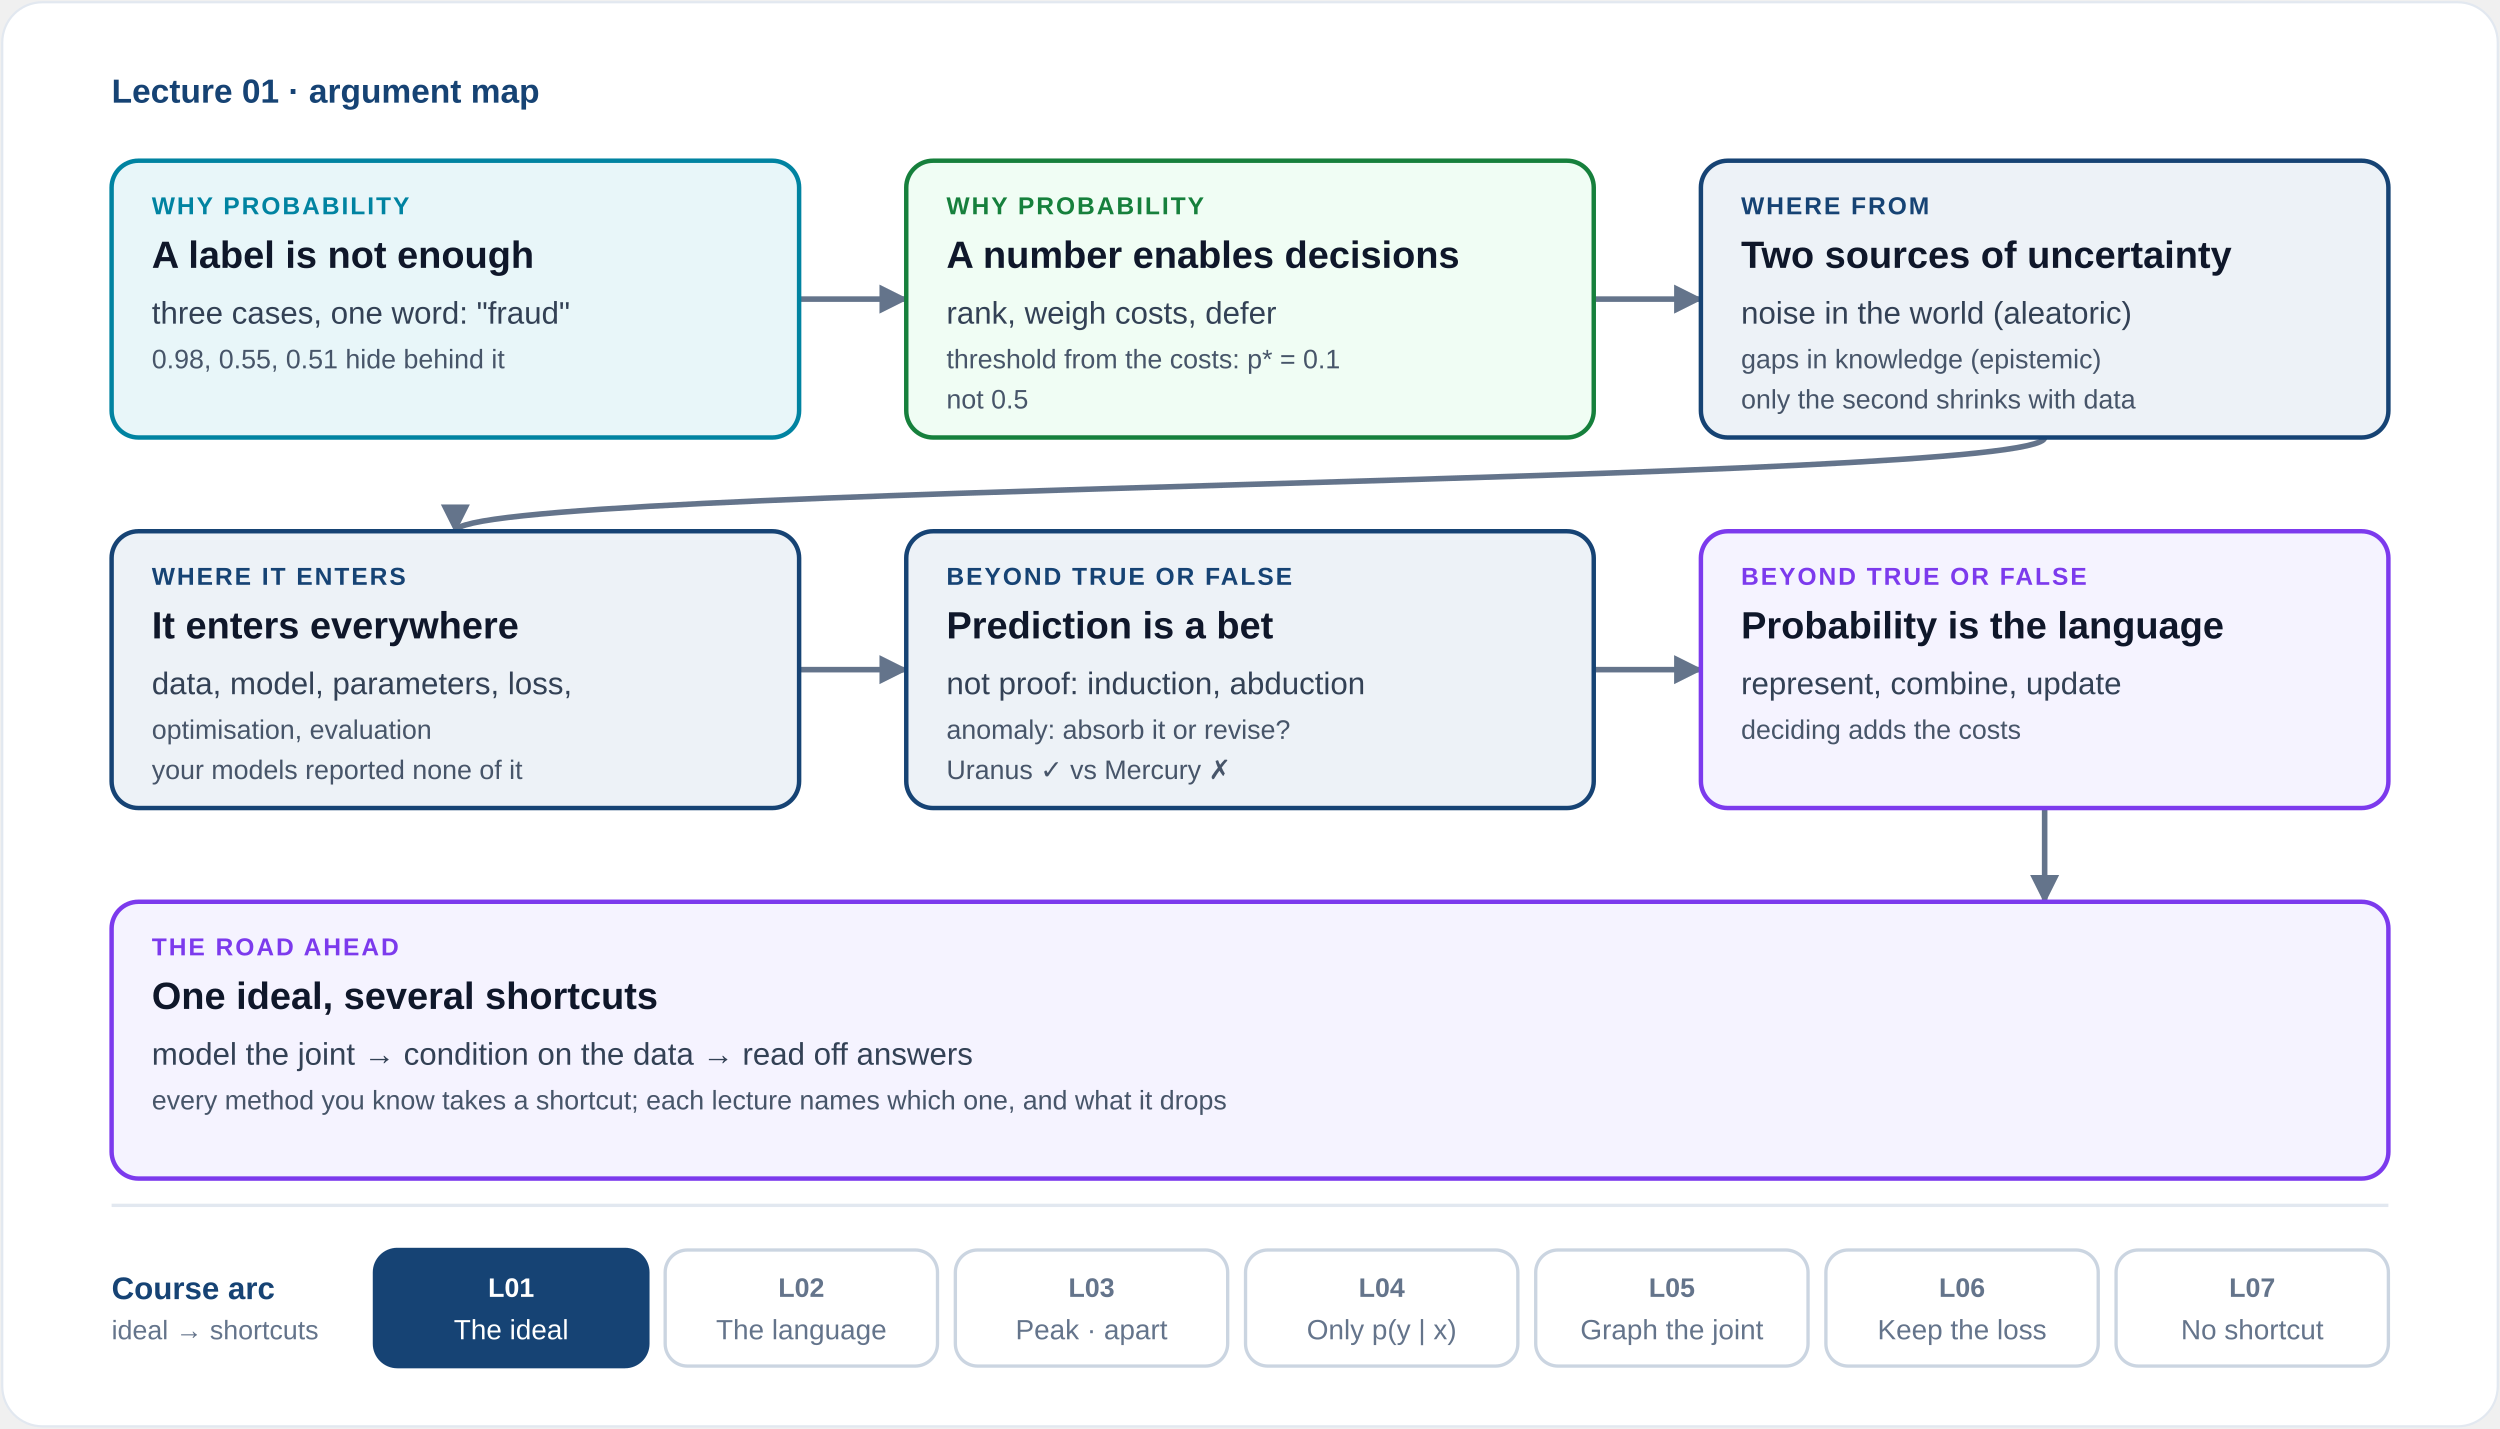
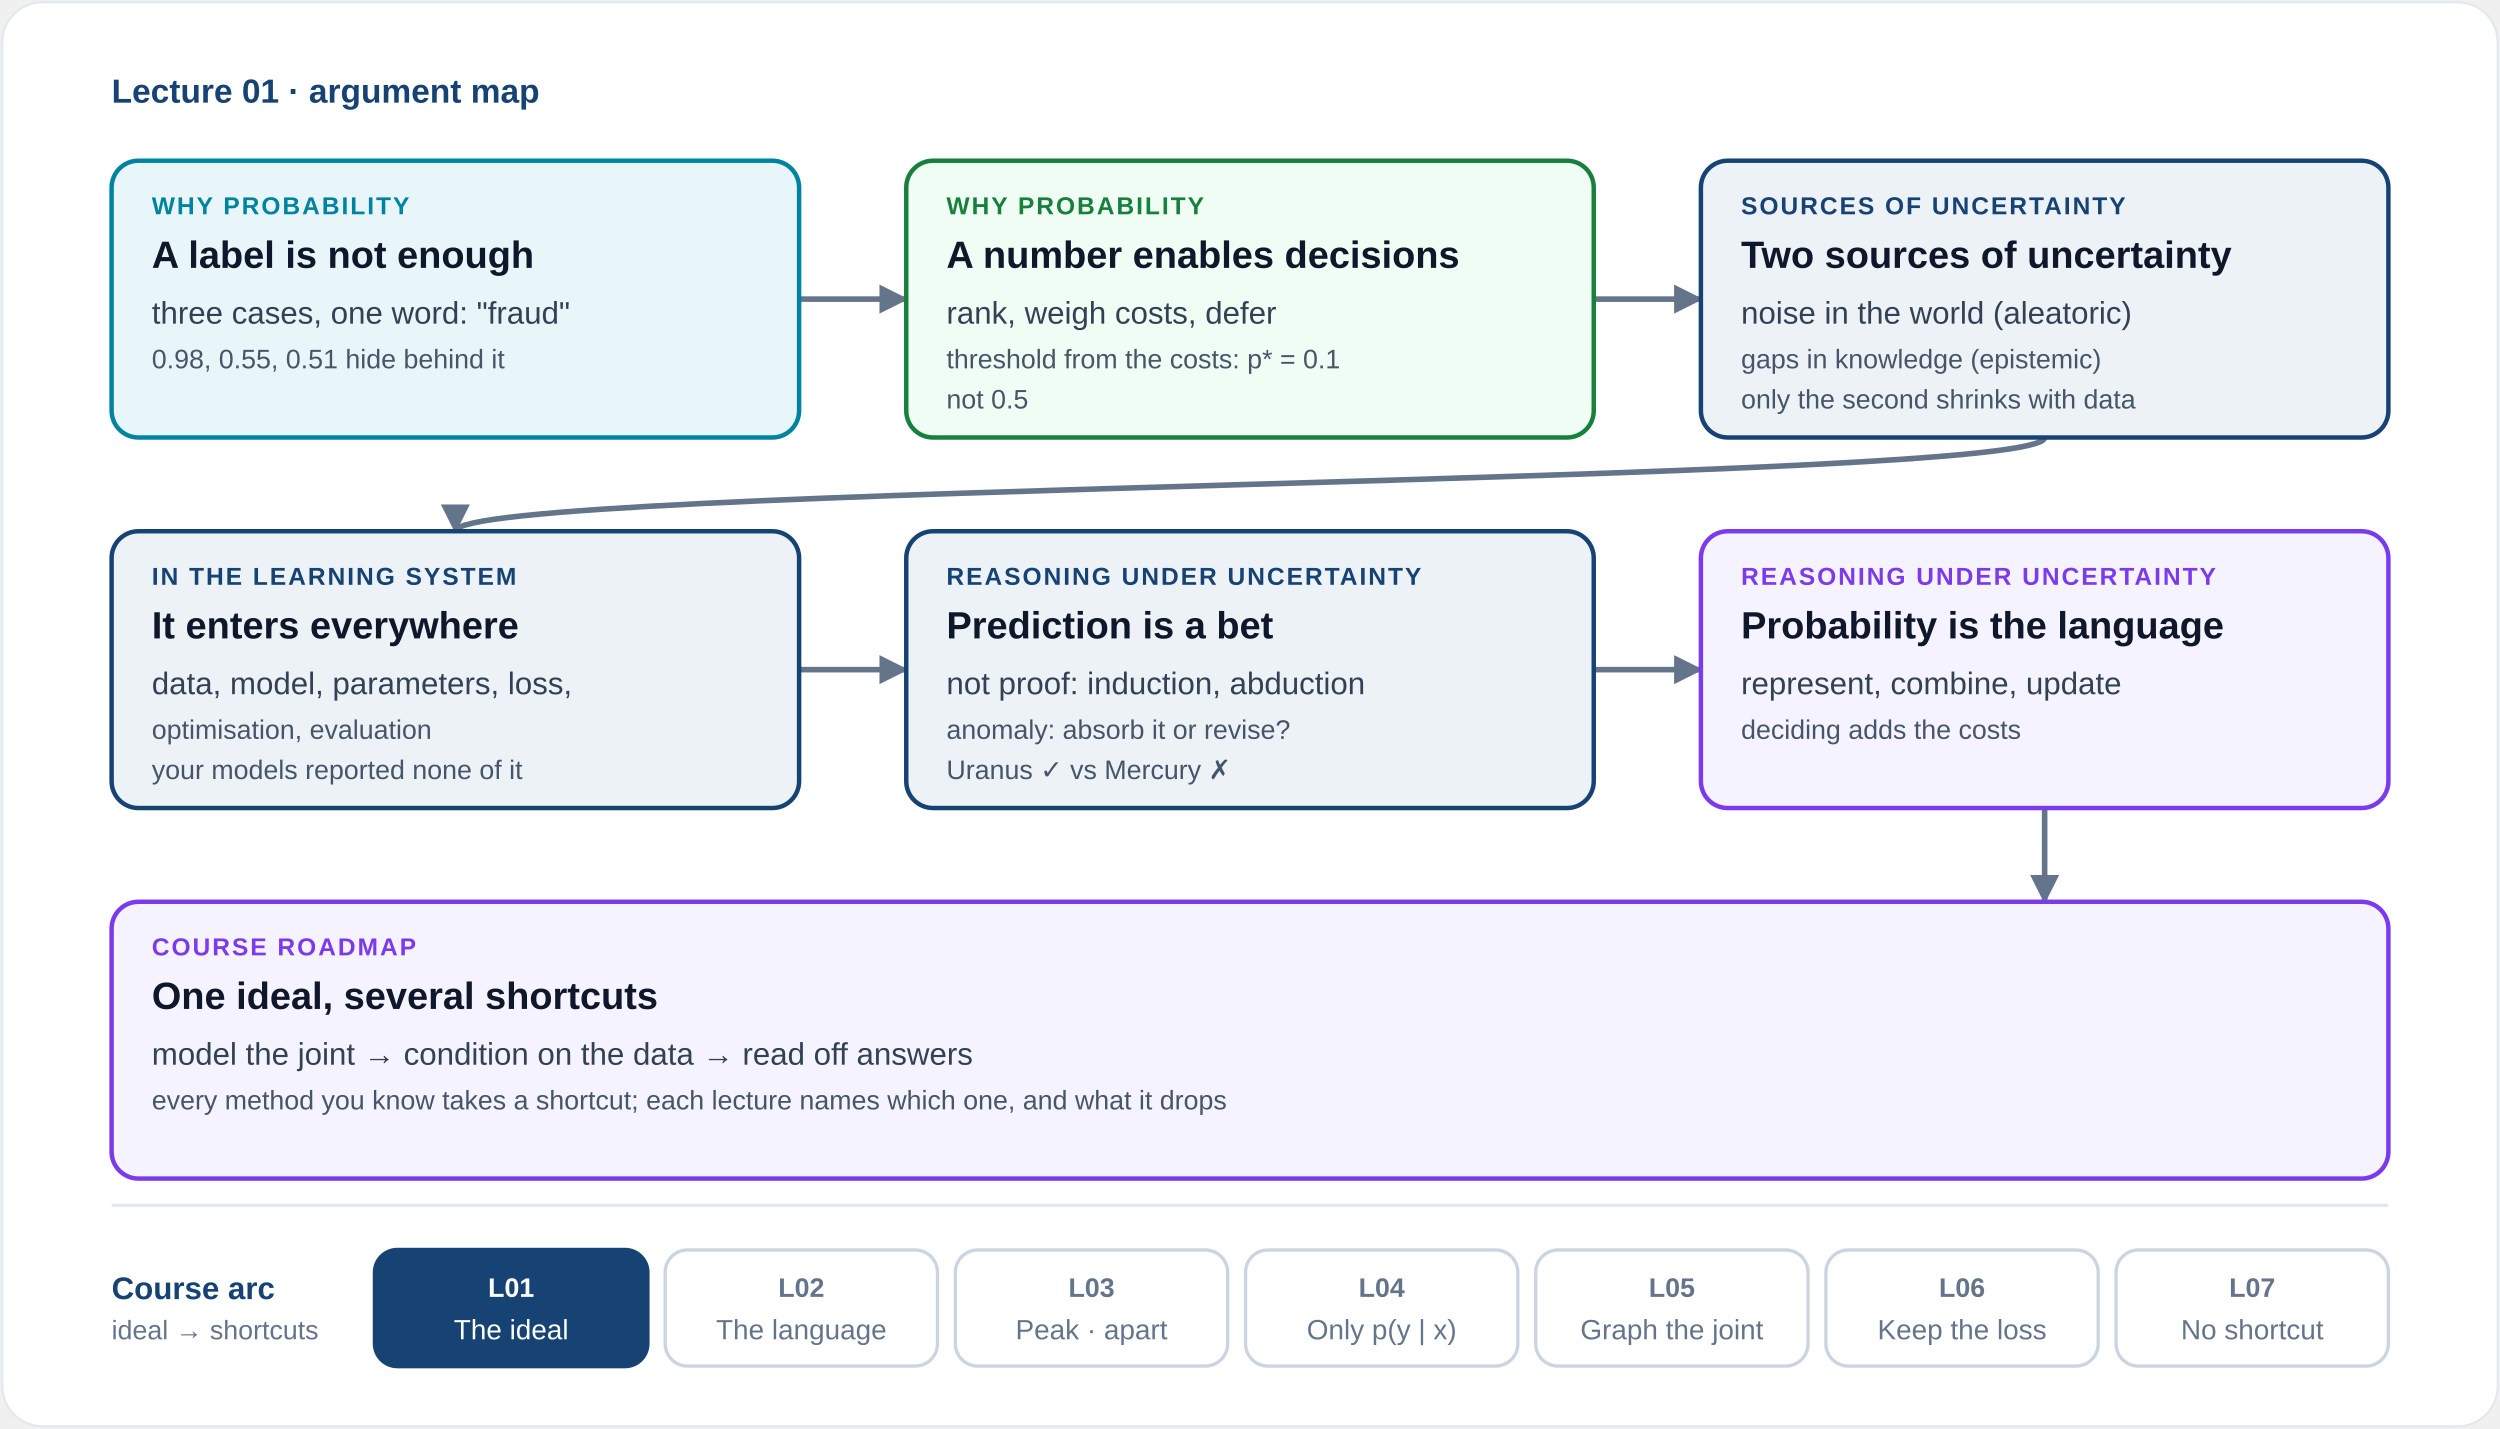
<svg xmlns="http://www.w3.org/2000/svg" viewBox="0 0 1120 640" role="img" aria-labelledby="title desc">
  <defs>
    <marker id="arrow" markerUnits="userSpaceOnUse" markerWidth="13" markerHeight="13" refX="12" refY="6.5" orient="auto">
      <path d="M0,0 L13,6.5 L0,13 Z" fill="#64748b" />
    </marker>
    <style>
      .head { font: 700 17px Arial, "Helvetica Neue", sans-serif; fill: #0f172a; }
      .text { font: 14px Arial, "Helvetica Neue", sans-serif; fill: #334155; }
      .small { font: 12px Arial, "Helvetica Neue", sans-serif; fill: #475569; }
      .tag { font: 700 11px Arial, "Helvetica Neue", sans-serif; letter-spacing: 0.08em; }
      .arclabel { font: 700 14px Arial, "Helvetica Neue", sans-serif; fill: #164374; }
      .arcsub { font: 12px Arial, "Helvetica Neue", sans-serif; fill: #64748b; }
      .arcnum { font: 700 12px Arial, "Helvetica Neue", sans-serif; }
      .arcname { font: 12.5px Arial, "Helvetica Neue", sans-serif; }
      .arrow { stroke: #64748b; stroke-width: 2.5; fill: none; marker-end: url(#arrow); }
    </style>
  </defs>
  <rect x="1" y="1" width="1118" height="638" rx="18" fill="#ffffff" stroke="#e2e8f0" />
  <text x="50" y="46" class="arclabel" style="font-size:15px">Lecture 01 · argument map</text>
  <path d="M358 134 H406" class="arrow" />
  <path d="M714 134 H762" class="arrow" />
  <path d="M916 196 C916 217 204 217 204 238" class="arrow" />
  <path d="M358 300 H406" class="arrow" />
  <path d="M714 300 H762" class="arrow" />
  <path d="M916 362 C916 383 916 383 916 404" class="arrow" />
  <g transform="translate(50 72)">
    <rect width="308" height="124" rx="12" fill="#e8f6f9" stroke="#0083A1" stroke-width="2" />
    <text x="18" y="24" class="tag" fill="#0083A1">WHY PROBABILITY</text>
    <text x="18" y="48" class="head">A label is not enough</text>
    <text x="18" y="73" class="text">three cases, one word: "fraud"</text>
    <text x="18" y="93" class="small">0.98, 0.55, 0.51 hide behind it</text>
  </g>
  <g transform="translate(406 72)">
    <rect width="308" height="124" rx="12" fill="#f0fdf4" stroke="#16803c" stroke-width="2" />
    <text x="18" y="24" class="tag" fill="#16803c">WHY PROBABILITY</text>
    <text x="18" y="48" class="head">A number enables decisions</text>
    <text x="18" y="73" class="text">rank, weigh costs, defer</text>
    <text x="18" y="93" class="small">threshold from the costs: p* = 0.1</text>
    <text x="18" y="111" class="small">not 0.5</text>
  </g>
  <g transform="translate(762 72)">
    <rect width="308" height="124" rx="12" fill="#edf2f7" stroke="#164374" stroke-width="2" />
-     <text x="18" y="24" class="tag" fill="#164374">WHERE FROM</text>
+     <text x="18" y="24" class="tag" fill="#164374">SOURCES OF UNCERTAINTY</text>
    <text x="18" y="48" class="head">Two sources of uncertainty</text>
    <text x="18" y="73" class="text">noise in the world (aleatoric)</text>
    <text x="18" y="93" class="small">gaps in knowledge (epistemic)</text>
    <text x="18" y="111" class="small">only the second shrinks with data</text>
  </g>
  <g transform="translate(50 238)">
    <rect width="308" height="124" rx="12" fill="#edf2f7" stroke="#164374" stroke-width="2" />
-     <text x="18" y="24" class="tag" fill="#164374">WHERE IT ENTERS</text>
+     <text x="18" y="24" class="tag" fill="#164374">IN THE LEARNING SYSTEM</text>
    <text x="18" y="48" class="head">It enters everywhere</text>
    <text x="18" y="73" class="text">data, model, parameters, loss,</text>
    <text x="18" y="93" class="small">optimisation, evaluation</text>
    <text x="18" y="111" class="small">your models reported none of it</text>
  </g>
  <g transform="translate(406 238)">
    <rect width="308" height="124" rx="12" fill="#edf2f7" stroke="#164374" stroke-width="2" />
-     <text x="18" y="24" class="tag" fill="#164374">BEYOND TRUE OR FALSE</text>
+     <text x="18" y="24" class="tag" fill="#164374">REASONING UNDER UNCERTAINTY</text>
    <text x="18" y="48" class="head">Prediction is a bet</text>
    <text x="18" y="73" class="text">not proof: induction, abduction</text>
    <text x="18" y="93" class="small">anomaly: absorb it or revise?</text>
    <text x="18" y="111" class="small">Uranus ✓ vs Mercury ✗</text>
  </g>
  <g transform="translate(762 238)">
    <rect width="308" height="124" rx="12" fill="#f5f3ff" stroke="#7c3aed" stroke-width="2" />
-     <text x="18" y="24" class="tag" fill="#7c3aed">BEYOND TRUE OR FALSE</text>
+     <text x="18" y="24" class="tag" fill="#7c3aed">REASONING UNDER UNCERTAINTY</text>
    <text x="18" y="48" class="head">Probability is the language</text>
    <text x="18" y="73" class="text">represent, combine, update</text>
    <text x="18" y="93" class="small">deciding adds the costs</text>
  </g>
  <g transform="translate(50 404)">
    <rect width="1020" height="124" rx="12" fill="#f5f3ff" stroke="#7c3aed" stroke-width="2" />
-     <text x="18" y="24" class="tag" fill="#7c3aed">THE ROAD AHEAD</text>
+     <text x="18" y="24" class="tag" fill="#7c3aed">COURSE ROADMAP</text>
    <text x="18" y="48" class="head">One ideal, several shortcuts</text>
    <text x="18" y="73" class="text">model the joint → condition on the data → read off answers</text>
    <text x="18" y="93" class="small">every method you know takes a shortcut; each lecture names which one, and what it drops</text>
  </g>
  <line x1="50" y1="540" x2="1070" y2="540" stroke="#e2e8f0" stroke-width="1.5" />
  <text x="50" y="582" class="arclabel">Course arc</text>
  <text x="50" y="600" class="arcsub">ideal → shortcuts</text>
  <rect x="168" y="560" width="122" height="52" rx="10" fill="#164374" stroke="#164374" stroke-width="2" />
  <text x="229" y="581" text-anchor="middle" class="arcnum" fill="#ffffff">L01</text>
  <text x="229" y="600" text-anchor="middle" class="arcname" fill="#ffffff">The ideal</text>
  <rect x="298" y="560" width="122" height="52" rx="10" fill="#ffffff" stroke="#cbd5e1" stroke-width="1.5" />
  <text x="359" y="581" text-anchor="middle" class="arcnum" fill="#64748b">L02</text>
  <text x="359" y="600" text-anchor="middle" class="arcname" fill="#64748b">The language</text>
  <rect x="428" y="560" width="122" height="52" rx="10" fill="#ffffff" stroke="#cbd5e1" stroke-width="1.5" />
  <text x="489" y="581" text-anchor="middle" class="arcnum" fill="#64748b">L03</text>
  <text x="489" y="600" text-anchor="middle" class="arcname" fill="#64748b">Peak · apart</text>
  <rect x="558" y="560" width="122" height="52" rx="10" fill="#ffffff" stroke="#cbd5e1" stroke-width="1.5" />
  <text x="619" y="581" text-anchor="middle" class="arcnum" fill="#64748b">L04</text>
  <text x="619" y="600" text-anchor="middle" class="arcname" fill="#64748b">Only p(y | x)</text>
  <rect x="688" y="560" width="122" height="52" rx="10" fill="#ffffff" stroke="#cbd5e1" stroke-width="1.5" />
  <text x="749" y="581" text-anchor="middle" class="arcnum" fill="#64748b">L05</text>
  <text x="749" y="600" text-anchor="middle" class="arcname" fill="#64748b">Graph the joint</text>
  <rect x="818" y="560" width="122" height="52" rx="10" fill="#ffffff" stroke="#cbd5e1" stroke-width="1.5" />
  <text x="879" y="581" text-anchor="middle" class="arcnum" fill="#64748b">L06</text>
  <text x="879" y="600" text-anchor="middle" class="arcname" fill="#64748b">Keep the loss</text>
  <rect x="948" y="560" width="122" height="52" rx="10" fill="#ffffff" stroke="#cbd5e1" stroke-width="1.5" />
  <text x="1009" y="581" text-anchor="middle" class="arcnum" fill="#64748b">L07</text>
  <text x="1009" y="600" text-anchor="middle" class="arcname" fill="#64748b">No shortcut</text>
</svg>
